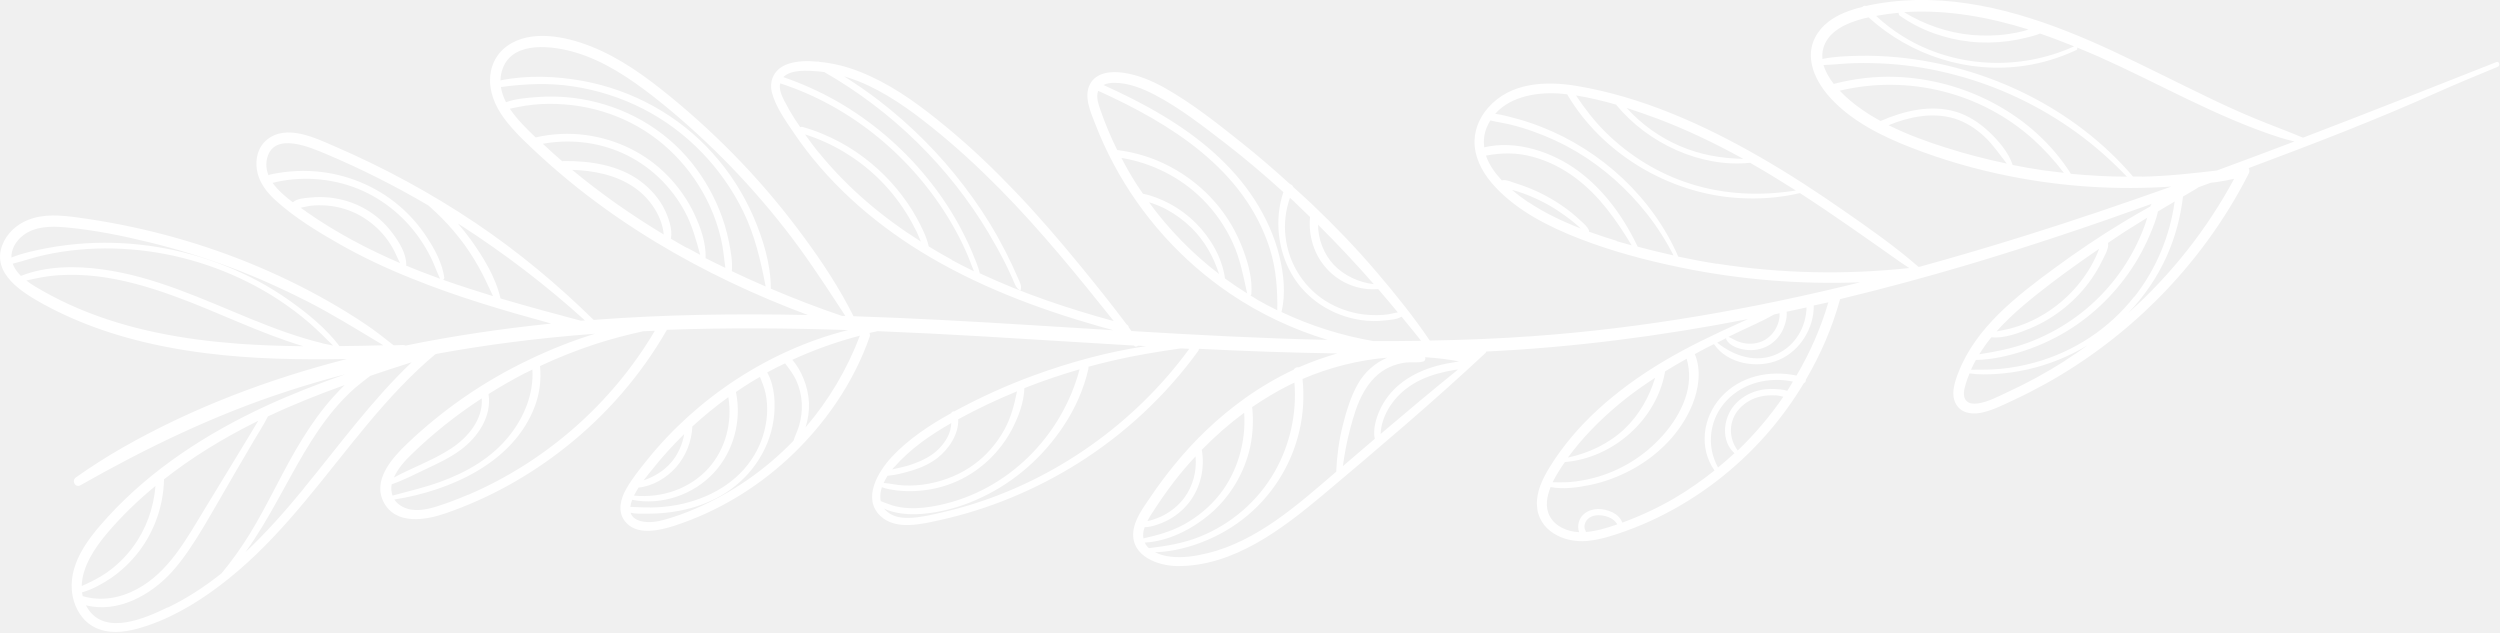
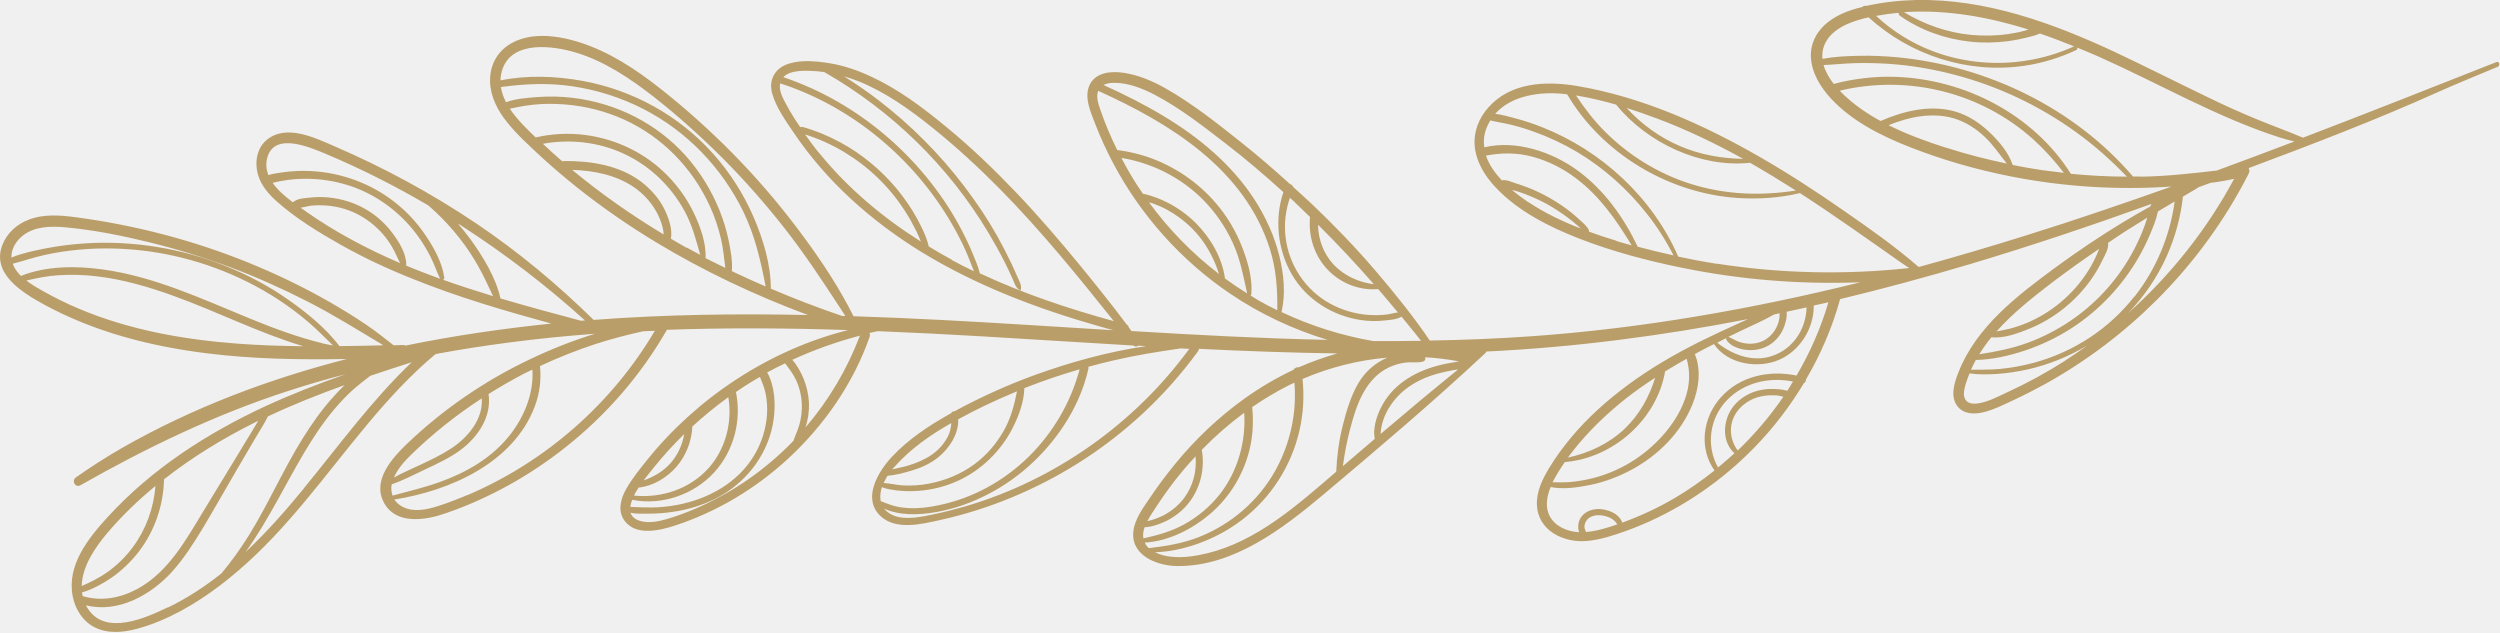
<svg xmlns="http://www.w3.org/2000/svg" id="Layer_2" data-name="Layer 2" viewBox="0 0 184.12 46.56">
  <defs>
    <style>
      .cls-1 {
-         fill: #fff;
+         fill: #ba9e69;
      }
    </style>
  </defs>
  <g id="OBJECTS">
    <path class="cls-1" d="M62.86,23.29c-1.02-2.04-2.28-3.96-3.63-5.79-1.42-1.94-2.96-3.79-4.62-5.53-1.65-1.73-3.41-3.36-5.26-4.87-1.8-1.47-3.7-2.85-5.87-3.7-1.84-.72-4.41-1.26-6.15,0-.84,.61-1.27,1.58-1.24,2.61,.04,1.14,.57,2.15,1.28,3.02,.74,.92,1.63,1.72,2.49,2.52,.86,.79,1.76,1.55,2.67,2.28,1.83,1.45,3.75,2.78,5.75,3.99,3.55,2.15,7.33,3.93,11.22,5.38-5.26-.11-10.53-.04-15.78,.36-2.68-2.63-5.55-5.02-8.67-7.12-3.29-2.21-6.78-4.1-10.42-5.67-1.43-.62-3.54-1.65-4.97-.48-.66,.54-.87,1.4-.74,2.22,.14,.9,.71,1.64,1.37,2.24,1.42,1.29,3.13,2.33,4.79,3.27,1.7,.96,3.46,1.78,5.27,2.5,3.33,1.35,6.78,2.36,10.25,3.31-3.58,.37-7.17,.89-10.73,1.62-.06-.03-.13-.04-.21-.04-.22,0-.45,.01-.67,.02-.66-.52-1.32-1.04-2.01-1.51-.9-.61-1.82-1.17-2.76-1.71-1.91-1.09-3.89-2.04-5.93-2.87-4.05-1.64-8.3-2.75-12.63-3.33-1.17-.16-2.42-.27-3.55,.17-.87,.33-1.61,1-1.94,1.87-.81,2.12,1.5,3.51,3.04,4.36,3.71,2.03,7.84,3.09,12.02,3.61,3.42,.43,6.87,.48,10.31,.42-5.76,1.48-11.34,3.58-16.5,6.52-1.19,.68-2.33,1.41-3.45,2.2-.34,.24-.05,.79,.33,.58,4.88-2.77,9.9-5.19,15.25-6.93,1.42-.46,2.84-.88,4.28-1.25-2,.7-3.98,1.47-5.91,2.36-4.31,2-8.4,4.64-11.62,8.17-1.44,1.58-3,3.53-2.57,5.81,.18,.96,.75,1.87,1.64,2.31,.97,.48,2.09,.37,3.1,.1,2.22-.6,4.29-1.81,6.11-3.19,1.86-1.41,3.52-3.05,5.06-4.8,3.24-3.66,5.98-7.76,9.55-11.12,.4-.38,.82-.75,1.24-1.1,.05-.02,.1-.03,.16-.05,1.74-.32,3.49-.59,5.24-.82,2.12-.28,4.25-.49,6.37-.65-1.66,.51-3.29,1.16-4.83,1.9-3.31,1.57-6.36,3.67-9.01,6.2-1.09,1.04-2.56,2.67-1.73,4.29,.88,1.72,3.1,1.35,4.58,.83,3.19-1.1,6.17-2.76,8.82-4.86,3-2.37,5.55-5.31,7.45-8.62,0-.01,0-.02,.01-.03,4.44-.16,8.9-.13,13.35,.02-5.79,1.45-11.13,4.98-14.83,9.6-.53,.66-1.08,1.34-1.5,2.08-.42,.73-.67,1.65-.12,2.38,.85,1.12,2.57,.7,3.69,.34,3.09-1.01,5.93-2.71,8.32-4.91,2.67-2.46,4.83-5.56,6.03-9,.04-.11,.02-.2-.02-.28,.2-.05,.41-.09,.61-.13,2.55,.1,5.11,.23,7.66,.38,3.73,.22,7.47,.46,11.2,.68,0,0,0,0,.01,.01,.09,.1,.22,.08,.31,0,.2,.01,.39,.02,.59,.03-2.83,.42-5.62,1.19-8.28,2.16-1.97,.72-3.89,1.59-5.74,2.59-.03,.02-.06,.03-.08,.05-.11-.01-.22,.04-.26,.14-1.59,.88-3.14,1.9-4.38,3.23-1,1.08-2.19,3.05-.83,4.34,1.15,1.09,3.08,.59,4.44,.29,3.56-.79,6.99-2.22,10.08-4.15,3.46-2.17,6.48-4.98,8.88-8.28,.04-.06,.05-.11,.06-.17,3.39,.17,6.79,.29,10.19,.34-.93,.27-1.85,.59-2.74,.98-.03,.01-.06,.03-.09,.04-.14-.03-.31,.04-.39,.18-1.25,.59-2.44,1.29-3.57,2.09-.01,0-.03,.02-.04,.03-1.94,1.39-3.69,3.06-5.18,4.9-.62,.76-1.21,1.55-1.76,2.37-.52,.77-1.19,1.64-1.26,2.61-.12,1.73,1.81,2.44,3.23,2.46,4.15,.04,7.76-2.74,10.78-5.27,4.04-3.4,8.08-6.82,11.93-10.42,.04-.04,.05-.07,.06-.11,6.49-.31,12.92-1.15,19.28-2.39-.18,.08-.35,.16-.53,.24-1,.45-1.99,.91-2.96,1.39-1.87,.93-3.68,1.98-5.36,3.22-1.51,1.12-2.92,2.37-4.13,3.81-.61,.73-1.18,1.5-1.67,2.31-.49,.81-.94,1.74-.9,2.71,.07,1.91,1.99,2.82,3.7,2.66,.98-.09,1.92-.4,2.84-.73,.8-.29,1.59-.62,2.35-.99,3.05-1.48,5.79-3.59,8.03-6.14,1.03-1.17,1.94-2.43,2.74-3.76,.1-.04,.16-.15,.15-.26,1.09-1.86,1.95-3.85,2.52-5.93,3.2-.77,6.38-1.63,9.54-2.57,4.52-1.35,8.98-2.85,13.42-4.45-.04,.03-.07,.07-.09,.13,0,.02-.01,.04-.02,.06-.67,.38-1.34,.76-2,1.16-1.74,1.05-3.42,2.19-5.06,3.39-2.78,2.05-5.77,4.34-7.07,7.66-.3,.76-.63,1.75-.1,2.48,.45,.62,1.26,.64,1.94,.47,.78-.19,1.54-.58,2.27-.92,.79-.37,1.57-.77,2.33-1.19,2.98-1.66,5.73-3.74,8.14-6.14,2.74-2.73,5.05-5.89,6.8-9.34,.07-.14,.05-.28-.01-.39,4.68-1.75,9.36-3.54,13.9-5.58,1.47-.66,2.96-1.26,4.44-1.88,.21-.09,.12-.43-.09-.35-4.74,1.87-9.48,3.75-14.25,5.57-1.16-.49-2.35-.92-3.51-1.4-1.18-.49-2.35-1.02-3.5-1.58-2.31-1.11-4.59-2.27-6.91-3.36C151.16,1.69,146.23-.1,141.11,0c-1.24,.03-2.48,.17-3.69,.44,0,0,0,0,0,0-.09-.04-.19,0-.26,.07-.89,.22-1.77,.53-2.5,1.09-.82,.63-1.35,1.57-1.29,2.62,.06,1.15,.7,2.19,1.46,3.02,1.58,1.71,3.78,2.8,5.92,3.63,2.36,.92,4.8,1.62,7.28,2.11,3.91,.78,7.92,1.03,11.89,.76-3.55,1.26-7.12,2.48-10.71,3.6-2.59,.81-5.19,1.58-7.81,2.3-.04,0-.08,0-.11,.01-1.71-1.49-3.59-2.81-5.45-4.1-2.01-1.4-4.06-2.74-6.18-3.96-4.18-2.41-8.75-4.46-13.53-5.26-2.29-.38-4.89-.27-6.53,1.6-.69,.78-1.09,1.79-.99,2.84,.11,1.16,.74,2.18,1.53,3.02,1.66,1.77,3.95,2.92,6.19,3.79,2.42,.94,4.95,1.61,7.49,2.13,4.33,.89,8.77,1.25,13.19,1.08-7.93,1.96-16,3.39-24.16,3.97-2.51,.18-5.03,.28-7.55,.32-1.19-1.76-2.54-3.43-3.92-5.05-1.49-1.75-3.09-3.41-4.75-4.99-.45-.43-.92-.84-1.39-1.27-.03-.11-.12-.18-.23-.21-1.18-1.07-2.38-2.11-3.63-3.1-1.77-1.41-3.59-2.85-5.57-3.97-.96-.54-1.98-.97-3.07-1.13-.87-.13-1.99-.05-2.46,.83-.49,.92,.05,2.08,.39,2.96,.39,1.01,.84,1.99,1.35,2.94,2.03,3.81,5,7.12,8.58,9.54,2.2,1.49,4.63,2.63,7.17,3.4-4.81-.1-9.63-.36-14.44-.65-.07-.09-.13-.18-.2-.27-.01-.09-.06-.16-.15-.21-1.1-1.47-2.25-2.9-3.41-4.32-1.52-1.85-3.08-3.67-4.73-5.4-1.63-1.71-3.34-3.35-5.17-4.85-1.72-1.42-3.53-2.78-5.56-3.71-.97-.45-1.99-.8-3.05-.97-.22-.04-.45-.07-.69-.09-.06-.03-.11-.03-.16-.02-.74-.07-1.5-.06-2.18,.17-.97,.33-1.44,1.19-1.16,2.18,.29,1.02,.98,1.99,1.57,2.86,2.42,3.6,5.73,6.54,9.41,8.8,4.06,2.49,8.56,4.19,13.13,5.49,.34,.1,.67,.18,1.01,.28-2.05-.13-4.1-.26-6.14-.38-4.32-.27-8.65-.51-12.97-.65ZM22.56,15.59c-.13-.09-.27-.19-.42-.29,.26-.04,.52-.12,.76-.15,.39-.04,.79-.04,1.18-.01,.87,.07,1.73,.33,2.48,.76,.7,.4,1.32,.93,1.82,1.56,.25,.32,.48,.67,.66,1.03,.15,.29,.27,.6,.43,.89-2.42-1.04-4.75-2.27-6.92-3.79Zm7.34,3.97s.02-.03,.02-.05c.01-.84-.54-1.71-1.03-2.36-.54-.72-1.22-1.33-2.01-1.77-.8-.46-1.7-.73-2.61-.83-.47-.05-.95-.05-1.42,0-.41,.04-.97,.06-1.28,.35-.55-.41-1.11-.89-1.49-1.43,.09-.02,.19-.05,.28-.07,.28-.06,.57-.11,.85-.15,.53-.07,1.06-.09,1.59-.08,1.1,.03,2.2,.23,3.24,.61,1.95,.71,3.65,2.05,4.84,3.75,.32,.46,.61,.95,.86,1.45,.25,.51,.43,1.04,.67,1.55-.84-.31-1.67-.62-2.5-.97Zm2.74,1.05c.05-.04,.09-.1,.08-.17-.14-1.03-.69-2.07-1.26-2.93-.57-.88-1.27-1.69-2.08-2.37-1.7-1.44-3.83-2.31-6.04-2.51-.66-.06-1.33-.06-1.99,0-.31,.03-.62,.07-.92,.12-.22,.04-.45,.07-.66,.15-.16-.41-.21-.84-.08-1.31,.54-1.89,3.17-.73,4.32-.25,2.59,1.09,5.1,2.36,7.52,3.78,.04,.04,.09,.07,.13,.11,.3,.27,.59,.54,.87,.82,.61,.62,1.18,1.29,1.69,1.99,.49,.68,.93,1.4,1.31,2.14,.28,.54,.52,1.09,.78,1.63-1.23-.38-2.46-.77-3.67-1.2Zm10.14,3.01c-1.97-.52-3.95-1.06-5.92-1.64-.35-1.56-1.28-3.06-2.19-4.33-.3-.41-.62-.81-.95-1.19,.08,.05,.16,.1,.24,.15,3.21,2.07,6.29,4.42,9.12,6.99-.1,0-.2,.02-.29,.02Zm-25.28,1.69c-3.99-.3-7.98-1.01-11.68-2.57-.91-.38-1.79-.82-2.65-1.3-.41-.23-.84-.48-1.23-.78,.78-.18,1.56-.34,2.36-.39,.95-.06,1.9-.03,2.84,.08,1.93,.23,3.82,.78,5.64,1.44,3.22,1.16,6.28,2.73,9.56,3.71-1.62-.02-3.24-.07-4.85-.19Zm6.25-.03c-1.82-.44-3.58-1.1-5.32-1.81-3.55-1.45-7.06-3.11-10.9-3.63-1.95-.27-4.13-.26-5.99,.48-.21-.21-.4-.45-.53-.72-.03-.06-.04-.12-.07-.18,.77-.19,1.52-.46,2.3-.63,.84-.19,1.7-.32,2.56-.4,1.69-.16,3.4-.11,5.08,.11,3.4,.46,6.7,1.67,9.58,3.54,.81,.53,1.59,1.11,2.33,1.75,.61,.53,1.17,1.1,1.74,1.66-.26-.05-.52-.1-.78-.16Zm1.26,.22c-1.01-1.33-2.38-2.44-3.74-3.4-1.43-1.01-2.98-1.84-4.61-2.49-3.27-1.32-6.82-1.9-10.34-1.69-.97,.06-1.94,.18-2.89,.36-.86,.17-1.77,.35-2.59,.69-.02-.63,.34-1.24,.87-1.64,.87-.67,2.04-.68,3.08-.59,2.1,.19,4.19,.61,6.23,1.11,2,.49,3.98,1.1,5.91,1.82,1.95,.73,3.87,1.59,5.73,2.54,1.86,.95,3.62,2.05,5.41,3.12,.06,.03,.11,.07,.16,.1-1.07,.03-2.14,.05-3.22,.06ZM7.88,39.28c1.08-1.27,2.28-2.43,3.57-3.49-.13,1.63-.69,3.19-1.67,4.51-.53,.72-1.19,1.36-1.92,1.87-.59,.41-1.21,.71-1.84,.99,.02-1.42,.98-2.84,1.87-3.89Zm-1.79,4.62c-.02-.09-.04-.18-.05-.27,.77-.22,1.52-.64,2.17-1.08,.76-.53,1.44-1.18,2.01-1.92,1.17-1.52,1.82-3.42,1.86-5.33,2.06-1.62,4.32-3,6.66-4.17,.09-.05,.19-.09,.28-.14-.15,.25-.3,.51-.45,.75-.39,.64-.78,1.28-1.17,1.93-.79,1.31-1.59,2.61-2.38,3.91-1.31,2.15-2.61,4.56-4.92,5.8-1.24,.67-2.65,.93-4.02,.52Zm6.26,.83c-1.6,.78-4.54,2.09-5.84,.15-.07-.1-.13-.2-.18-.3,2.35,.59,4.76-.74,6.32-2.45,.91-1.01,1.64-2.16,2.34-3.32,.8-1.34,1.57-2.71,2.36-4.06l1.36-2.32c.33-.57,.72-1.15,1.02-1.76,1.84-.87,3.73-1.62,5.65-2.31-.27,.26-.52,.53-.76,.79-.88,.96-1.64,2.03-2.33,3.14-1.44,2.31-2.52,4.81-3.95,7.12-.61,.98-1.28,1.92-2.02,2.81-1.23,.98-2.54,1.84-3.97,2.53Zm10.04-8.77c-1.34,1.63-2.76,3.25-4.32,4.71,.89-1.22,1.65-2.54,2.38-3.85,1.28-2.29,2.48-4.67,4.17-6.68,.47-.56,.99-1.1,1.54-1.58,.36-.31,.74-.59,1.11-.88,1.01-.34,2.03-.68,3.05-1-2.95,2.81-5.36,6.14-7.95,9.29Zm7.89-2.47c1.59-1.55,3.34-2.94,5.2-4.15,.11,1.53-1.01,2.87-2.24,3.68-.71,.47-1.47,.83-2.24,1.19-.65,.31-1.34,.6-1.99,.96,.28-.64,.77-1.2,1.27-1.68Zm-1.44,2.18c.88-.3,1.73-.75,2.56-1.14,.87-.41,1.75-.82,2.53-1.4,1.28-.95,2.3-2.47,2.05-4.11,.86-.54,1.73-1.04,2.63-1.51,.2-.1,.4-.19,.6-.29,.11,1.74-.59,3.46-1.66,4.82-1.32,1.68-3.17,2.74-5.16,3.46-1.14,.41-2.31,.68-3.48,1-.09-.26-.12-.54-.06-.84Zm5.62,.77c-.73,.31-1.47,.6-2.23,.84-.83,.26-1.76,.46-2.57,.05-.27-.14-.47-.32-.62-.54,4.12-.65,8.79-2.71,10.35-6.87,.36-.95,.48-1.96,.38-2.96,1.34-.63,2.71-1.17,4.11-1.63,1.14-.37,2.31-.67,3.47-.93,.29-.01,.59-.03,.88-.04-3.17,5.37-8.05,9.65-13.79,12.1Zm7.67-23.93c1.58,.05,3.19,.36,4.52,1.25,.69,.46,1.27,1.09,1.68,1.81,.2,.36,.36,.74,.46,1.14,.05,.18,.07,.37,.09,.56-2.36-1.42-4.62-3-6.74-4.76Zm8.44,5.74c-.39-.22-.78-.44-1.16-.67,.14-.71-.19-1.59-.48-2.18-.4-.81-1.03-1.5-1.74-2.04-1.61-1.2-3.71-1.52-5.67-1.5-.04,0-.08,.01-.11,.02-.49-.42-.96-.85-1.43-1.29,1.96-.36,4.02-.14,5.85,.68,1.97,.88,3.59,2.42,4.61,4.32,.55,1.02,.82,2.08,1.13,3.18-.33-.18-.66-.35-.98-.53Zm1.38,.75s.02-.03,.02-.05c.02-1.1-.38-2.23-.85-3.22-.48-1.02-1.15-1.97-1.94-2.78-1.6-1.65-3.74-2.69-6.01-3-1.24-.17-2.5-.11-3.72,.17-.64-.61-1.37-1.32-1.9-2.11,.19-.04,.37-.09,.56-.12,.39-.08,.78-.14,1.17-.18,.76-.08,1.53-.08,2.29-.02,1.51,.11,3.01,.49,4.4,1.12,2.8,1.27,5.02,3.56,6.3,6.35,.36,.78,.63,1.59,.83,2.43,.17,.71,.22,1.43,.32,2.14-.49-.24-.99-.48-1.48-.73Zm1.95,.97c.06-.72-.08-1.48-.22-2.18-.16-.79-.39-1.56-.69-2.3-.59-1.46-1.42-2.82-2.47-4-2.14-2.4-5.12-3.89-8.3-4.28-.89-.11-1.79-.13-2.69-.06-.71,.06-1.56,.11-2.26,.38-.19-.36-.32-.74-.38-1.12,1.77-.24,3.52-.32,5.3-.05,1.8,.27,3.56,.83,5.18,1.66,3.21,1.64,5.79,4.33,7.37,7.56,.86,1.77,1.28,3.61,1.65,5.52-.84-.36-1.67-.74-2.49-1.13Zm8.12,3.3c-1.78-.6-3.53-1.28-5.25-2.01,0-1.81-.57-3.65-1.28-5.3-.74-1.7-1.75-3.28-2.99-4.66-2.49-2.79-5.91-4.67-9.58-5.34-1.97-.36-4.08-.44-6.06-.04,0-.3,.06-.61,.18-.92,.79-2.03,3.71-1.62,5.33-1.14,2.13,.63,4.01,1.9,5.75,3.25,1.8,1.41,3.5,2.94,5.12,4.56,1.61,1.62,3.13,3.34,4.54,5.14,1.42,1.81,2.69,3.72,3.95,5.65,.18,.27,.35,.54,.53,.81-.08,0-.15,0-.23,0Zm-13.94,11.25c.72-.9,1.49-1.75,2.31-2.55-.13,.77-.46,1.51-.97,2.1-.56,.64-1.25,1.04-2.02,1.31,.27-.36,.53-.67,.69-.87Zm-1.39,1.98c.1-.2,.22-.4,.34-.59,1.06-.11,2.07-.72,2.76-1.5,.73-.83,1.15-1.9,1.2-3,.84-.77,1.72-1.49,2.65-2.16,.31,1.84-.2,3.81-1.44,5.21-1.39,1.55-3.46,2.24-5.51,2.04Zm1.16,.87c-.31,0-.63,0-.94-.02-.17,0-.33-.02-.49-.02,.02-.17,.07-.34,.14-.52,2.18,.44,4.55-.39,6.04-2.02,1.45-1.59,2.03-3.83,1.6-5.92,.35-.24,.71-.48,1.07-.7,.23-.14,.46-.28,.7-.41,.16,.39,.32,.78,.41,1.2,.11,.51,.14,1.03,.11,1.55-.07,1.07-.4,2.12-.95,3.03-1.21,2.02-3.36,3.2-5.63,3.64-.67,.13-1.36,.19-2.05,.2Zm10.6-4.92c-2.04,2.12-4.5,3.84-7.25,5.02-.7,.3-1.43,.57-2.17,.78-.59,.17-1.26,.29-1.87,.12-.42-.12-.64-.34-.72-.61,.41,.1,.91,.07,1.28,.07,.61,0,1.22-.04,1.82-.13,1.25-.18,2.48-.57,3.57-1.2,2.04-1.17,3.52-3.22,3.86-5.56,.16-1.11,.11-2.5-.47-3.51,.43-.24,.88-.46,1.32-.67,.3,.4,.6,.78,.82,1.25,.24,.53,.38,1.1,.41,1.68,.03,.55-.04,1.1-.19,1.63-.08,.27-.18,.52-.29,.78-.05,.11-.09,.24-.13,.36Zm.87-.96c.19-.58,.28-1.2,.26-1.81-.03-.63-.17-1.24-.41-1.82-.19-.46-.47-.97-.82-1.36,1.61-.74,3.27-1.33,4.98-1.78-.94,2.48-2.3,4.77-4.01,6.76ZM140.47,.88c3.03-.16,6.03,.39,8.92,1.29-.09,.03-.18,.06-.27,.09-.4,.11-.81,.19-1.23,.25-.9,.13-1.82,.14-2.72,.06-1.75-.17-3.44-.76-4.94-1.67,.08,0,.16-.01,.24-.02Zm-.63,.05c-.02,.07,0,.16,.07,.22,1.53,1.08,3.34,1.72,5.2,1.92,.93,.1,1.87,.08,2.8-.04,.45-.06,.9-.15,1.34-.26,.31-.08,.68-.16,.99-.3,.85,.29,1.7,.62,2.53,.95-.01,0-.02,0-.03,0-4.02,1.82-8.81,1.6-12.58-.73-.71-.44-1.38-.95-1.99-1.52,.55-.1,1.11-.18,1.67-.23Zm3.48,9.95c-1.44-.46-2.87-.98-4.23-1.66,1.52-.62,3.22-.97,4.82-.5,.86,.26,1.63,.76,2.27,1.37,.63,.59,1.09,1.3,1.62,1.96-1.51-.32-3.01-.7-4.49-1.18Zm7.14,1.66c-.75-.11-1.49-.24-2.23-.39-.31-.94-1.04-1.78-1.74-2.44-.7-.66-1.52-1.2-2.44-1.48-1.85-.55-3.82-.07-5.55,.68-.48-.26-.96-.55-1.41-.87-.49-.34-1.08-.81-1.6-1.36,5.02-1.2,10.38,.11,14.24,3.57,.83,.75,1.59,1.59,2.27,2.48-.52-.06-1.03-.12-1.54-.19Zm2.05,.25c-2.76-4.36-7.81-6.96-12.92-7.13-1.53-.05-3.05,.13-4.54,.52-.34-.44-.61-.91-.75-1.39,.78-.03,1.55-.12,2.32-.14,.82-.02,1.64,0,2.45,.05,1.67,.11,3.32,.39,4.93,.82,3.19,.84,6.2,2.27,8.88,4.2,1.35,.97,2.61,2.09,3.76,3.29-1.38,0-2.76-.08-4.14-.21Zm5.22,.21c-.21,0-.43,0-.64,0-4.32-5.05-10.76-8.15-17.34-8.78-.94-.09-1.89-.13-2.84-.11-.89,.02-1.81,.05-2.69,.23-.05-.51,.06-1.03,.43-1.53,.55-.74,1.5-1.13,2.36-1.38,.2-.06,.4-.11,.61-.15,3.09,2.81,7.34,4.18,11.49,3.56,1.32-.19,2.59-.59,3.8-1.15,.09-.04,.1-.13,.06-.19,.53,.22,1.07,.44,1.59,.67,4.43,1.97,8.69,4.46,13.32,5.95,.36,.12,.73,.21,1.1,.3-1.9,.72-3.81,1.44-5.72,2.14-1.83,.21-3.66,.42-5.51,.45Zm-6.6,7.81c1.13-.86,2.29-1.68,3.46-2.48,0,0,0,0,0,.01-.08,.21-.16,.42-.26,.62-.2,.42-.42,.82-.68,1.2-.53,.8-1.18,1.51-1.91,2.12-.72,.6-1.53,1.1-2.39,1.47-.44,.19-.89,.34-1.35,.46-.32,.08-.64,.13-.96,.2,1.21-1.37,2.7-2.53,4.1-3.61Zm-4.46,4.03c.93,.1,2.01-.31,2.86-.66,.91-.38,1.75-.89,2.52-1.51,.76-.62,1.44-1.34,2-2.15,.28-.41,.54-.84,.75-1.28,.17-.35,.54-.95,.45-1.35,.42-.28,.82-.56,1.24-.83,.55-.35,1.1-.69,1.65-1.03-.07,.24-.15,.49-.24,.72-.2,.54-.44,1.06-.7,1.57-.53,1.02-1.18,1.98-1.94,2.85-1.59,1.83-3.64,3.23-5.91,4.07-1.17,.43-2.36,.66-3.58,.85,.27-.43,.56-.85,.89-1.25Zm5.43,1.72c-1.38,.88-2.81,1.66-4.29,2.34-.67,.31-1.39,.7-2.13,.81-.29,.04-.63,.04-.85-.18-.32-.32-.17-.87-.06-1.25,.08-.27,.18-.52,.28-.78,.66,.1,1.35,.08,2.01,.04,.78-.05,1.55-.17,2.31-.34,1.53-.35,3.01-.95,4.36-1.76-.53,.38-1.08,.76-1.63,1.11Zm9.76-12.75c.24-.09,.49-.18,.74-.27,.07-.03,.15-.06,.22-.08,.14-.02,.29-.03,.43-.05,.43-.06,.86-.15,1.29-.24-2,3.72-4.66,7.08-7.81,9.89,1.18-1.22,2.15-2.64,2.85-4.2,.62-1.4,1.02-2.87,1.19-4.38,.37-.22,.74-.44,1.1-.65Zm-4.67,8.03c-1.86,2.37-4.44,4.06-7.34,4.86-.84,.23-1.69,.39-2.56,.47-.71,.07-1.42,.05-2.13,.06,.11-.25,.23-.49,.36-.72,1.21-.02,2.45-.31,3.6-.69,1.2-.4,2.36-.95,3.43-1.64,2.02-1.3,3.71-3.09,4.92-5.16,.32-.56,.61-1.13,.86-1.72,.23-.55,.48-1.14,.6-1.73,.41-.25,.82-.49,1.23-.73-.35,2.55-1.37,4.99-2.96,7.01Zm-35.2-13.13c2.16,.81,4.25,1.81,6.27,2.92,.04,.02,.09,.05,.13,.07-1.6-.03-3.17-.3-4.66-.94-1.5-.64-2.84-1.61-3.93-2.81,.74,.24,1.47,.49,2.18,.76Zm-2.96-.99c2.31,2.81,6.19,4.65,9.86,4.27,1.14,.65,2.26,1.34,3.37,2.04-2.59,.41-5.2,.31-7.72-.48-2.39-.75-4.57-2.09-6.34-3.86-.81-.81-1.5-1.71-2.13-2.66,1,.16,1.99,.4,2.97,.68Zm-6.48,7.17c-.38-.26-.79-.56-1.19-.9,.02,0,.04,0,.06,.01,.28,.07,.56,.17,.84,.27,.57,.21,1.13,.47,1.67,.76,.51,.28,1,.61,1.48,.96,.26,.19,.51,.39,.75,.6,.09,.07,.17,.16,.26,.24-1.34-.52-2.65-1.14-3.85-1.94Zm6.52,2.85c-.69-.21-1.37-.43-2.05-.68,.01-.03,.01-.07,0-.11-.12-.26-.36-.47-.57-.66-.24-.22-.48-.44-.73-.64-.49-.39-1.01-.74-1.55-1.05-.53-.3-1.08-.57-1.65-.79-.3-.12-.61-.22-.92-.32-.28-.09-.63-.26-.92-.22-.02,0-.05,.01-.07,.02-.51-.55-.95-1.16-1.17-1.83,1.18-.22,2.28-.23,3.45,.09,1.14,.31,2.21,.85,3.15,1.56,1.75,1.3,3.01,3.11,4.13,4.96-.37-.1-.74-.2-1.11-.31Zm1.55,.44c-1.03-2.16-2.46-4.17-4.4-5.6-1.89-1.39-4.55-2.29-6.91-1.73-.06-.47-.02-.95,.18-1.45,.08-.19,.17-.37,.27-.53,.49,.12,1,.19,1.5,.31,.57,.14,1.13,.31,1.68,.51,1.1,.39,2.17,.89,3.17,1.48,2,1.19,3.73,2.74,5.17,4.56,.76,.96,1.42,2,1.97,3.08-.88-.19-1.76-.41-2.63-.64Zm5.83,1.25c-.96-.15-1.91-.33-2.85-.53-1.9-4.36-5.66-7.82-10.07-9.55-.61-.24-1.24-.45-1.87-.62-.49-.13-1.02-.28-1.54-.35,1.17-1.33,3.25-1.64,4.97-1.47,.11,.01,.22,.03,.33,.04,2.58,4.39,7.51,7.3,12.55,7.63,1.54,.1,3.09,0,4.59-.36,2.52,1.63,4.96,3.37,7.42,5.1,.21,.14,.41,.28,.63,.42-4.7,.51-9.47,.41-14.15-.32Zm-41.56,18.3c.49-.77,1.01-1.52,1.57-2.25,.5-.65,1.03-1.27,1.59-1.87,.1,1.09-.19,2.2-.85,3.08-.4,.53-.93,.96-1.52,1.27-.3,.15-.61,.27-.93,.36-.08,.02-.16,.04-.25,.06,.12-.23,.26-.46,.39-.66Zm-.59,1.1c.54-.02,1.13-.24,1.57-.45,.66-.32,1.25-.79,1.7-1.37,.85-1.09,1.18-2.53,.94-3.88,.96-.99,2.01-1.91,3.12-2.73,.15,2.13-.49,4.34-1.8,6.01-.72,.91-1.62,1.66-2.64,2.22-.95,.52-1.94,.79-2.98,1.02-.05-.27-.01-.55,.09-.82Zm.09,1.28c-.03-.05-.05-.1-.08-.15,1.74-.09,3.51-1,4.8-2.1,1.5-1.27,2.56-3.06,2.97-4.98,.2-.96,.24-1.93,.14-2.9,.86-.59,1.76-1.13,2.69-1.6,.14-.07,.28-.13,.42-.2,.19,2.25-.32,4.55-1.43,6.52-1.24,2.2-3.23,3.91-5.57,4.84-1.2,.48-2.45,.68-3.72,.83-.08-.08-.16-.16-.23-.26Zm4.5,.64c-.85,.21-1.77,.35-2.65,.25-.38-.04-.81-.14-1.18-.33,1.02-.02,2.05-.25,3-.57,1.23-.42,2.39-1.03,3.42-1.82,2.11-1.61,3.61-3.94,4.21-6.52,.3-1.26,.37-2.56,.24-3.85,1.98-.85,4.1-1.39,6.24-1.57-.91,.39-1.67,1.07-2.16,1.93-.53,.93-.85,2-1.11,3.03-.29,1.13-.44,2.28-.49,3.44-2.84,2.44-5.82,5.12-9.54,6.02Zm18.51-13.55c-1.93,1.56-3.83,3.15-5.72,4.76,.01-.16,.02-.32,.05-.47,.07-.38,.2-.76,.37-1.1,.34-.68,.85-1.29,1.45-1.75,.68-.53,1.49-.89,2.32-1.12,.4-.11,.81-.2,1.22-.27,.1-.02,.21-.03,.32-.03Zm.08-.59c-.19,.03-.39,.07-.55,.1-.47,.07-.94,.18-1.4,.32-.88,.27-1.72,.68-2.43,1.26-.64,.52-1.16,1.19-1.49,1.93-.27,.6-.51,1.42-.36,2.1-.78,.67-1.57,1.34-2.35,2.01,.12-.9,.29-1.8,.52-2.68,.25-.95,.53-1.93,1.02-2.78,.45-.79,1.06-1.45,1.89-1.83,.37-.17,.79-.29,1.2-.34,.42-.05,.87,.04,1.27-.07,.16-.04,.2-.2,.16-.32,.84,.05,1.68,.15,2.52,.31Zm20.76-2.26c.8-.38,1.64-.74,2.42-1.19,.13-.03,.27-.06,.4-.09,0,.08,0,.16,0,.24-.02,.23-.08,.46-.17,.67-.18,.44-.51,.82-.92,1.06-.41,.23-.89,.31-1.35,.26-.24-.03-.49-.09-.71-.19-.21-.09-.4-.22-.62-.3,.32-.16,.63-.31,.95-.46Zm-1.11,.54s-.01,.07,0,.1c.24,.48,.92,.71,1.42,.77,.58,.08,1.18-.02,1.69-.31,.5-.29,.89-.74,1.11-1.27,.14-.33,.28-.81,.23-1.22,.49-.1,.98-.22,1.47-.32-.04,1.44-.81,2.8-2.17,3.43-1.54,.71-3.16,.16-4.41-.83,.22-.11,.44-.23,.66-.34Zm-11.27,8.3c1.12-1.43,2.45-2.7,3.87-3.83,.7-.55,1.43-1.06,2.17-1.54-.44,1.42-1.16,2.72-2.25,3.76-1.15,1.09-2.63,1.79-4.18,2.12,.13-.17,.26-.34,.39-.51Zm-1.52,2.34s.04-.08,.06-.12c.25-.48,.54-.94,.85-1.38,3.53-.29,6.73-3.09,7.37-6.61,0-.02,0-.04,0-.06,.52-.32,1.06-.64,1.6-.94,.28,.99,.23,1.96-.12,2.96-.35,.99-.94,1.91-1.64,2.69-1.36,1.53-3.14,2.63-5.13,3.14-.55,.14-1.12,.24-1.69,.29-.43,.04-.86,.01-1.29,.02Zm4.71,3.11c-.73,.25-1.48,.48-2.25,.54,0-.04-.02-.08-.04-.12-.03-.06-.05-.11-.06-.17-.02-.13,0-.26,.05-.38,.12-.31,.4-.48,.71-.54,.34-.07,.72,0,1.04,.13,.27,.11,.46,.28,.61,.51-.02,0-.04,.02-.06,.02Zm11.69-9.53c.2,.01,.4,.06,.6,.11-.98,1.43-2.11,2.76-3.36,3.96-.7-.94-.68-2.21,.14-3.1,.42-.45,.96-.75,1.55-.88,.35-.08,.71-.1,1.07-.08Zm1.3-1c-.14,.22-.26,.45-.41,.67-.31-.1-.68-.12-.97-.13-.4-.02-.8,.02-1.19,.12-.69,.18-1.33,.57-1.78,1.12-.8,.98-.94,2.6,.05,3.49-.39,.36-.8,.71-1.21,1.05-.9-1.61-.63-3.63,.66-4.96,1.26-1.31,3.12-1.72,4.85-1.37Zm2.61-5.83c-.55,1.89-1.35,3.69-2.34,5.38-2-.42-4.16,.03-5.57,1.6-1.34,1.49-1.64,3.74-.47,5.39-.93,.74-1.91,1.43-2.93,2.03-1.23,.72-2.52,1.32-3.86,1.81-.08-.25-.28-.47-.49-.62-.3-.21-.67-.32-1.03-.37-.73-.09-1.53,.25-1.7,1.02-.04,.19-.05,.46,.04,.67-.01,0-.03,0-.04,0-.81-.04-1.7-.4-2.11-1.15-.38-.68-.23-1.47,.05-2.17,.92,.19,2,.03,2.89-.15,1.08-.22,2.11-.61,3.08-1.13,1.96-1.06,3.64-2.73,4.48-4.82,.46-1.14,.66-2.53,.17-3.69,.13-.07,.26-.15,.4-.22,.33-.18,.67-.35,1.01-.52,1,1.49,3.25,1.84,4.82,1.15,1.53-.67,2.55-2.33,2.53-3.99,.37-.08,.73-.16,1.1-.24Zm-33.47-1.35c-1.1-.13-2.19-.63-2.95-1.43-.74-.79-1.15-1.87-1.16-2.95,1.42,1.41,2.79,2.87,4.11,4.38Zm-5.83-6.04c.38,.36,.75,.73,1.13,1.09-.13,1.4,.3,2.81,1.27,3.85,.96,1.03,2.35,1.58,3.75,1.46,.49,.57,.97,1.14,1.45,1.72-.25,.03-.5,.11-.72,.14-.48,.07-.97,.07-1.46,.04-.99-.07-1.96-.36-2.83-.84-1.81-1-3.02-2.84-3.26-4.89-.12-.99,0-1.96,.32-2.89,.11,.1,.23,.2,.35,.31Zm-10.74,.01c.09,.02,.17,.04,.26,.07,.37,.13,.72,.28,1.07,.47,.66,.36,1.27,.81,1.81,1.34,.97,.96,1.62,2.12,2.03,3.4-1.96-1.5-3.7-3.28-5.16-5.28Zm5.61,5.62c-.21-1.54-1.05-2.98-2.14-4.08-.57-.57-1.23-1.06-1.94-1.44-.59-.31-1.28-.6-1.96-.73-.15-.22-.31-.44-.45-.66-.41-.64-.79-1.3-1.14-1.98,2.25,.37,4.38,1.44,5.99,3.06,.92,.92,1.67,2.01,2.21,3.19,.55,1.2,.78,2.45,1.06,3.73-.56-.35-1.1-.71-1.63-1.1Zm2.38,1.55c-.17-.1-.34-.21-.5-.31,.03-.02,.06-.06,.06-.1,.08-1.08-.2-2.16-.57-3.17-.37-1.02-.87-1.99-1.52-2.87-1.22-1.66-2.87-2.95-4.76-3.76-.97-.41-1.98-.68-3.03-.81-.48-.97-.9-1.97-1.25-2.99-.14-.41-.32-.94-.15-1.37,5.31,2.4,10.77,5.76,12.64,11.63,.47,1.49,.57,2.99,.55,4.53-.5-.24-.99-.5-1.48-.78Zm1.78,.92c.32-1.37,.17-2.83-.17-4.18-.36-1.45-1-2.84-1.81-4.1-1.68-2.6-4.11-4.61-6.75-6.19-1.41-.85-2.88-1.58-4.38-2.26,.24-.13,.55-.16,.81-.16,1.02,0,2.06,.41,2.96,.88,1.88,.98,3.6,2.34,5.28,3.63,1.45,1.12,2.84,2.31,4.2,3.54-.67,1.96-.42,4.26,.61,6.04,1.06,1.85,2.99,3.07,5.09,3.38,.59,.09,1.19,.1,1.78,.03,.33-.04,.88-.06,1.22-.28,.32,.4,.65,.79,.97,1.19,.16,.2,.31,.39,.47,.59-1.17,.02-2.34,.02-3.51,.02-2.33-.4-4.61-1.12-6.75-2.13Zm-28.52,11.41c1.18-1.34,2.66-2.37,4.2-3.24-.02,.35-.09,.68-.27,1.02-.27,.51-.67,.96-1.14,1.29-.52,.37-1.13,.62-1.74,.81-.39,.12-.8,.19-1.2,.29,.05-.06,.09-.11,.14-.17Zm-.49,.64c.61-.05,1.23-.22,1.8-.39,.67-.2,1.33-.5,1.88-.93,.82-.64,1.57-1.74,1.52-2.84,1.4-.77,2.85-1.45,4.33-2.06-.2,1-.44,1.94-.95,2.86-.55,.98-1.29,1.85-2.19,2.51-.99,.73-2.14,1.2-3.35,1.43-.62,.12-1.25,.16-1.88,.13-.48-.02-.97-.15-1.45-.18,.08-.18,.18-.35,.28-.52Zm-.5,1.87c-.01-.05-.03-.1-.03-.16-.03-.3,.02-.59,.11-.87,.34,.14,.74,.19,1.1,.24,.52,.06,1.05,.07,1.58,.03,1.01-.07,2-.32,2.92-.74,1.71-.78,3.13-2.16,4-3.83,.46-.89,.86-1.95,.89-2.97,0,0,0-.01,0-.02,.06-.02,.11-.05,.17-.07,1.28-.5,2.58-.94,3.9-1.32-1.31,4.93-5.29,8.94-10.33,10-.74,.16-1.5,.26-2.26,.22-.41-.02-.82-.08-1.21-.2-.29-.09-.56-.21-.84-.31Zm22.71-11.21c-4.01,5.49-9.86,9.63-16.38,11.56-.82,.24-1.65,.45-2.49,.63-.75,.16-1.52,.31-2.29,.23-.52-.06-1.01-.28-1.31-.67,.4,.21,.88,.31,1.3,.37,.68,.09,1.36,.06,2.04-.03,1.35-.18,2.67-.59,3.89-1.18,2.43-1.15,4.51-3,5.99-5.24,.85-1.28,1.49-2.71,1.83-4.21,.01-.05,0-.1,0-.15,.59-.16,1.18-.31,1.78-.45,1.66-.39,3.34-.66,5.02-.9,.2,.01,.41,.02,.61,.03Zm-27.24-14.41c-.37-.45-.71-.92-1.05-1.39,2,.63,3.83,1.73,5.34,3.18,.79,.76,1.48,1.61,2.07,2.54,.29,.45,.55,.93,.79,1.41,.12,.25,.22,.5,.33,.76-2.81-1.77-5.37-3.92-7.47-6.5Zm9.76,7.84c-.58-.31-1.14-.64-1.7-.98-.16-.72-.53-1.44-.87-2.07-.42-.77-.93-1.5-1.49-2.18-1.15-1.38-2.56-2.55-4.14-3.41-.89-.48-1.82-.87-2.79-1.14-.07-.02-.12,0-.17,.02-.14-.21-.29-.42-.43-.64-.27-.43-.53-.88-.76-1.33-.19-.37-.39-.84-.29-1.26,5.26,1.7,9.79,5.49,12.58,10.24,.4,.68,.77,1.39,1.09,2.11,.22,.49,.4,1,.6,1.49-.55-.26-1.09-.54-1.63-.83Zm2.07,1.03c-.13-.55-.37-1.08-.58-1.6-.28-.66-.6-1.31-.94-1.94-.69-1.27-1.5-2.46-2.42-3.58-1.83-2.23-4.06-4.13-6.57-5.57-1.26-.72-2.6-1.32-3.97-1.79,.56-.58,1.81-.48,2.5-.43,.17,.01,.34,.04,.52,.06,4.96,2.84,9.16,6.93,12.09,11.84,.43,.72,.84,1.46,1.22,2.21,.19,.38,.37,.76,.54,1.14,.15,.33,.23,.7,.56,.88,.02,.01,.04,0,.05-.02,.09-.31-.05-.55-.18-.84-.15-.35-.31-.7-.47-1.05-.33-.69-.68-1.37-1.05-2.04-.73-1.3-1.56-2.54-2.47-3.73-1.81-2.38-3.93-4.5-6.3-6.32-.82-.63-1.67-1.21-2.54-1.76,.36,.11,.72,.23,1.08,.37,1.98,.8,3.74,2.06,5.4,3.39,1.76,1.41,3.42,2.94,5.01,4.55,3.01,3.05,5.71,6.38,8.38,9.72-3.36-.92-6.68-2.03-9.84-3.51Z" />
  </g>
</svg>
